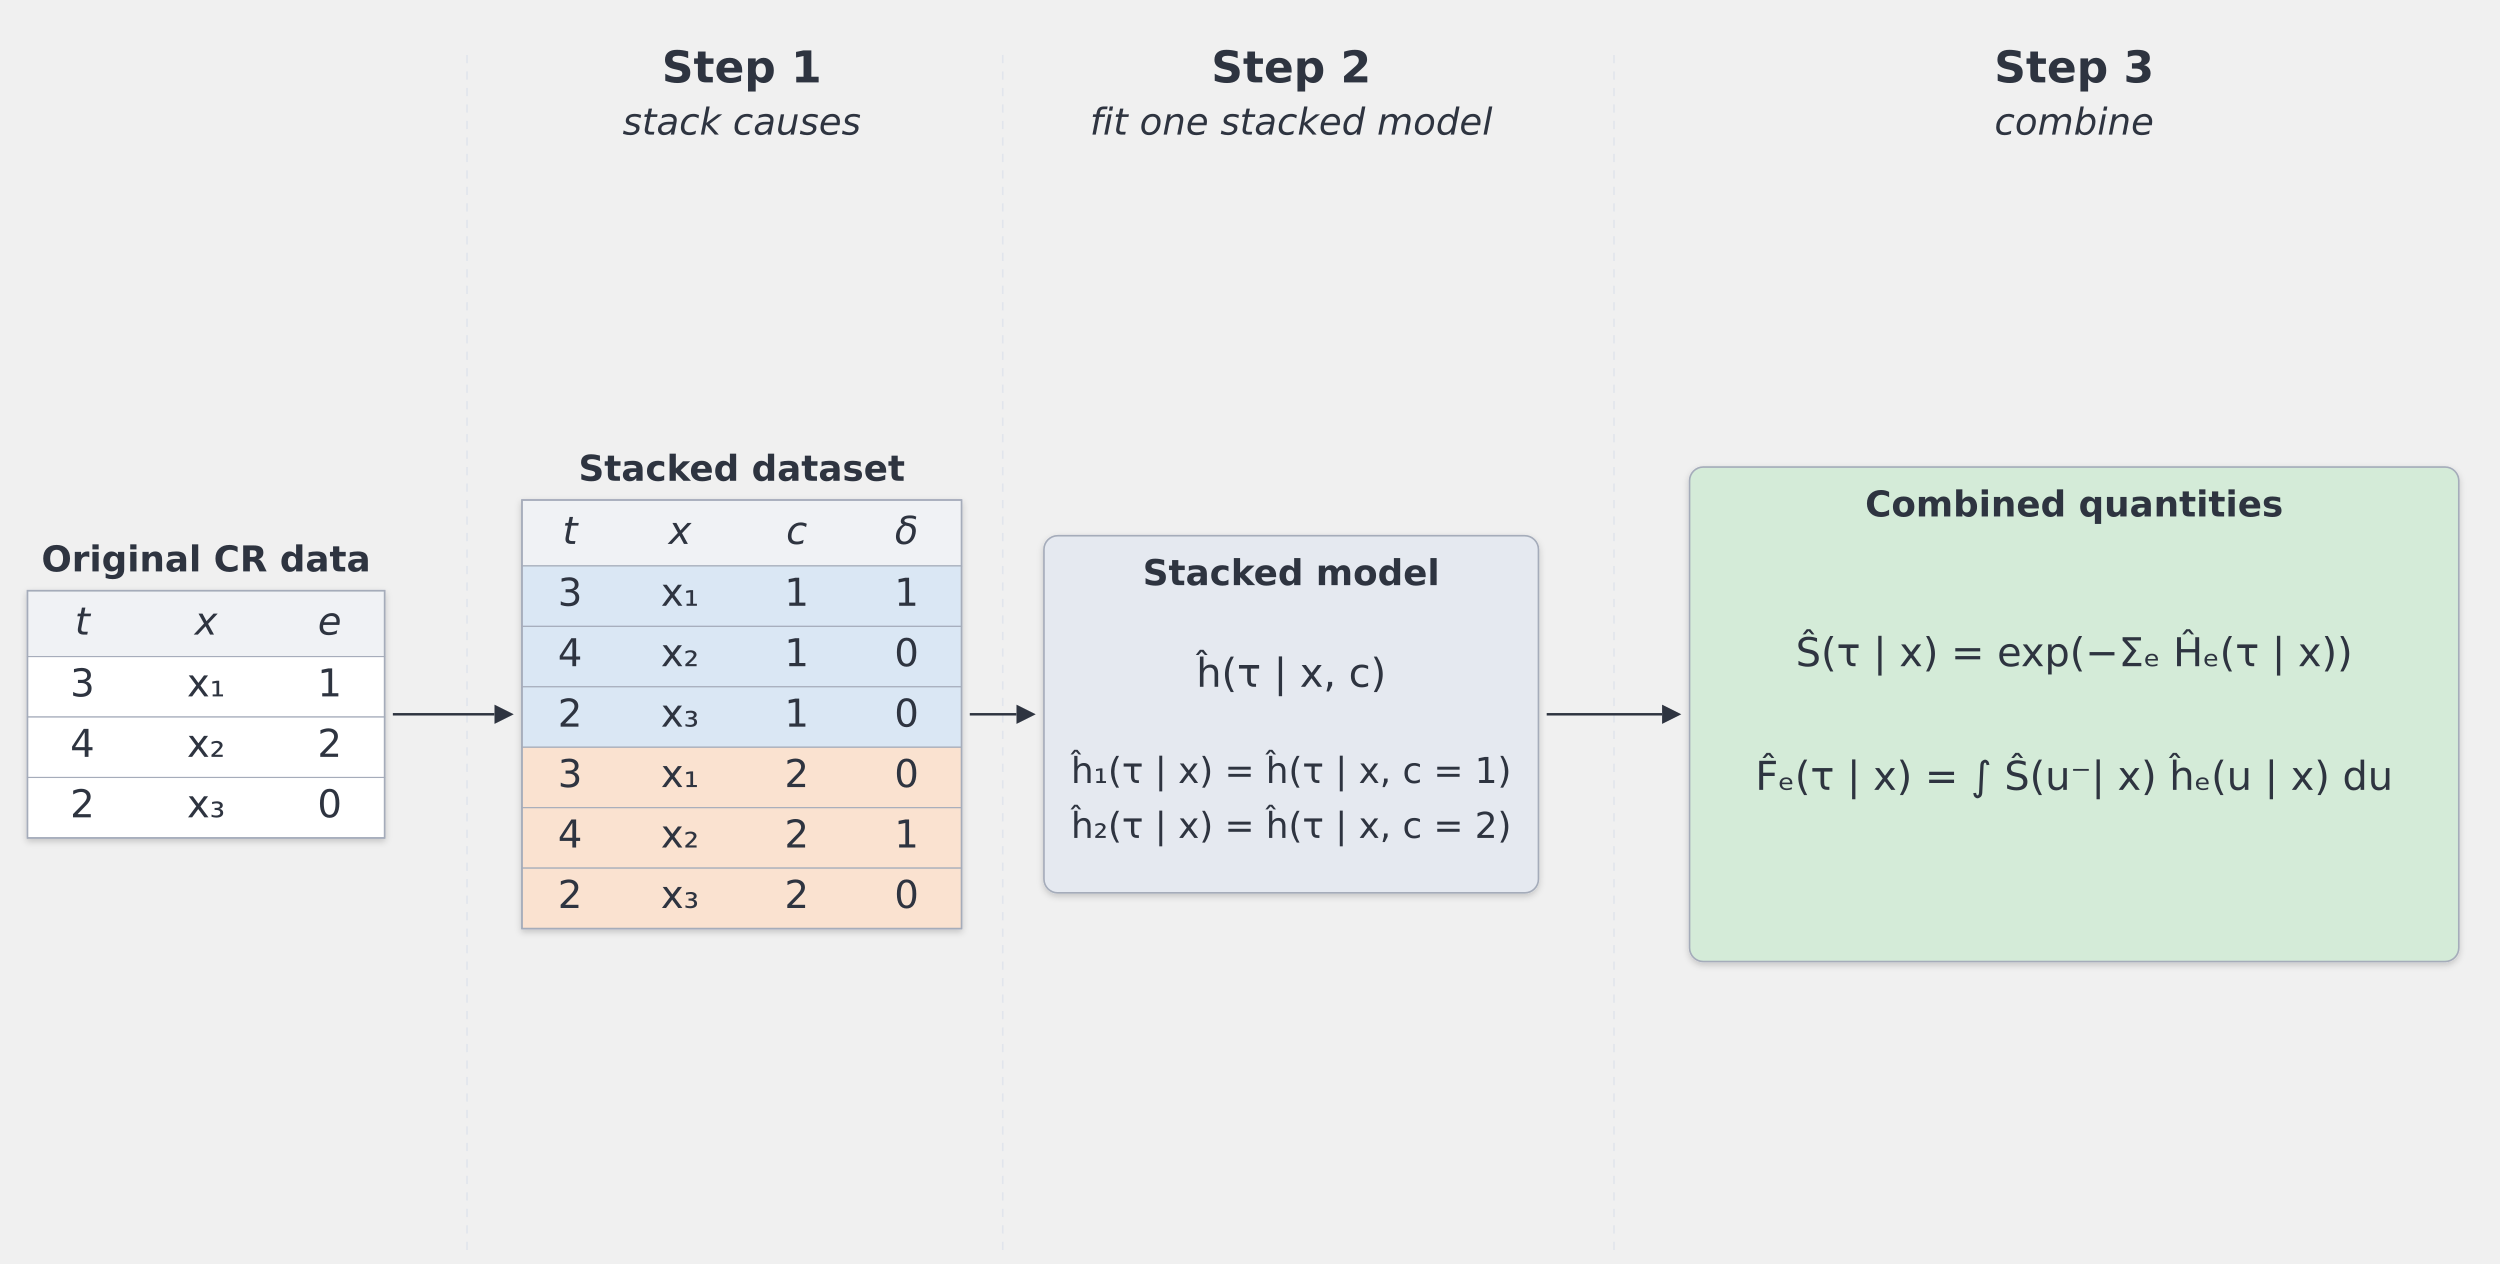
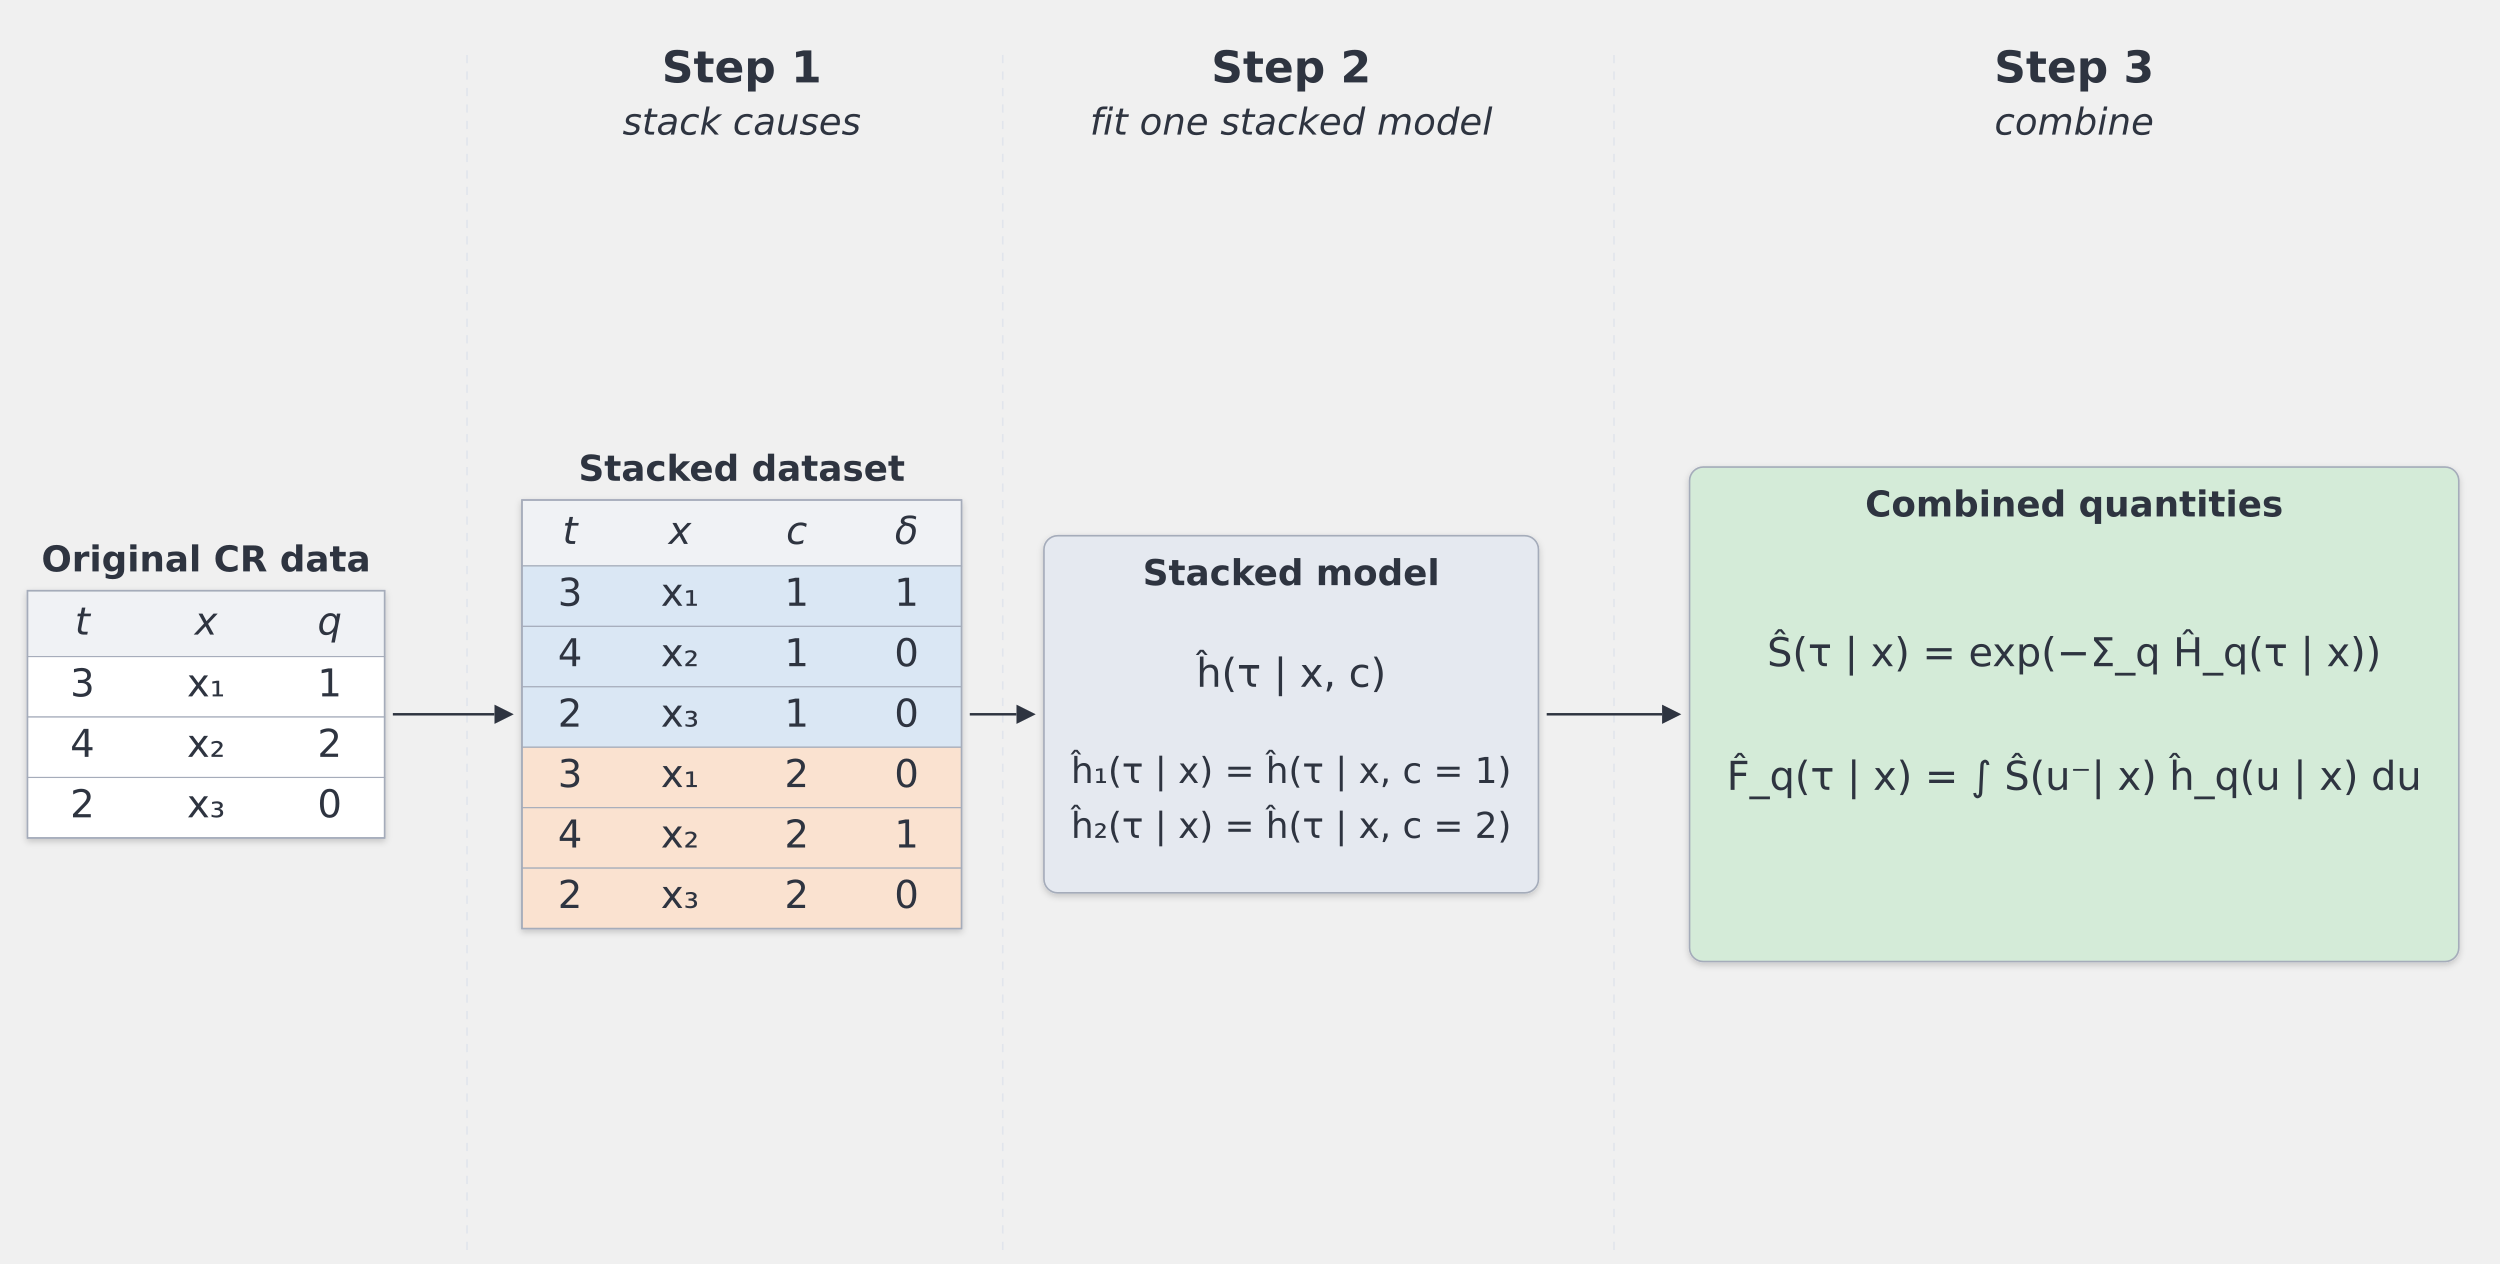
<svg xmlns="http://www.w3.org/2000/svg" viewBox="0 0 1820 920" width="1820" height="920" font-family="DejaVu Sans">
  <defs>
    <filter id="ds" x="-20%" y="-20%" width="140%" height="140%">
      <feDropShadow dx="0" dy="2" stdDeviation="2.2" flood-opacity="0.18" />
    </filter>
  </defs>
  <line x1="340" y1="40" x2="340" y2="910" stroke="#E1E5EC" stroke-width="1.2" stroke-dasharray="6 6" />
  <line x1="730" y1="40" x2="730" y2="910" stroke="#E1E5EC" stroke-width="1.2" stroke-dasharray="6 6" />
  <line x1="1175" y1="40" x2="1175" y2="910" stroke="#E1E5EC" stroke-width="1.2" stroke-dasharray="6 6" />
  <text x="540" y="60" text-anchor="middle" font-size="32" font-weight="700" fill="#2E3440">Step 1</text>
  <text x="540" y="98" text-anchor="middle" font-size="27" font-style="italic" fill="#2E3440">stack causes</text>
  <text x="940" y="60" text-anchor="middle" font-size="32" font-weight="700" fill="#2E3440">Step 2</text>
  <text x="940" y="98" text-anchor="middle" font-size="27" font-style="italic" fill="#2E3440">fit one stacked model</text>
  <text x="1510" y="60" text-anchor="middle" font-size="32" font-weight="700" fill="#2E3440">Step 3</text>
  <text x="1510" y="98" text-anchor="middle" font-size="27" font-style="italic" fill="#2E3440">combine</text>
  <text x="150" y="416" text-anchor="middle" font-size="26" font-weight="600" fill="#2E3440">Original CR data</text>
  <g filter="url(#ds)">
    <rect x="20" y="430" width="260" height="48" fill="#F0F2F5" stroke="#A5ACBA" stroke-width="0.8" />
    <rect x="20" y="478" width="260" height="44" fill="#FFFFFF" stroke="#A5ACBA" stroke-width="0.8" />
    <rect x="20" y="522" width="260" height="44" fill="#FFFFFF" stroke="#A5ACBA" stroke-width="0.8" />
    <rect x="20" y="566" width="260" height="44" fill="#FFFFFF" stroke="#A5ACBA" stroke-width="0.8" />
    <rect x="20" y="430" width="260" height="180" fill="none" stroke="#A5ACBA" stroke-width="1.2" />
  </g>
  <text x="60" y="462" text-anchor="middle" font-size="28" font-style="italic" fill="#2E3440">t</text>
  <text x="150" y="462" text-anchor="middle" font-size="28" font-style="italic" fill="#2E3440">x</text>
-   <text x="240" y="462" text-anchor="middle" font-size="28" font-style="italic" fill="#2E3440">e</text>
+   <text x="240" y="462" text-anchor="middle" font-size="28" font-style="italic" fill="#2E3440">q</text>
  <text x="60" y="507" text-anchor="middle" font-size="28" fill="#2E3440">3</text>
  <text x="150" y="507" text-anchor="middle" font-size="28" fill="#2E3440">x₁</text>
  <text x="240" y="507" text-anchor="middle" font-size="28" fill="#2E3440">1</text>
  <text x="60" y="551" text-anchor="middle" font-size="28" fill="#2E3440">4</text>
  <text x="150" y="551" text-anchor="middle" font-size="28" fill="#2E3440">x₂</text>
  <text x="240" y="551" text-anchor="middle" font-size="28" fill="#2E3440">2</text>
  <text x="60" y="595" text-anchor="middle" font-size="28" fill="#2E3440">2</text>
  <text x="150" y="595" text-anchor="middle" font-size="28" fill="#2E3440">x₃</text>
  <text x="240" y="595" text-anchor="middle" font-size="28" fill="#2E3440">0</text>
  <text x="540" y="350" text-anchor="middle" font-size="26" font-weight="600" fill="#2E3440">Stacked dataset</text>
  <g filter="url(#ds)">
    <rect x="380" y="364" width="320" height="48" fill="#F0F2F5" stroke="#A5ACBA" stroke-width="0.8" />
    <rect x="380" y="412" width="320" height="44" fill="#DAE7F4" stroke="#A5ACBA" stroke-width="0.8" />
    <rect x="380" y="456" width="320" height="44" fill="#DAE7F4" stroke="#A5ACBA" stroke-width="0.8" />
    <rect x="380" y="500" width="320" height="44" fill="#DAE7F4" stroke="#A5ACBA" stroke-width="0.8" />
    <rect x="380" y="544" width="320" height="44" fill="#FAE2D0" stroke="#A5ACBA" stroke-width="0.8" />
    <rect x="380" y="588" width="320" height="44" fill="#FAE2D0" stroke="#A5ACBA" stroke-width="0.8" />
    <rect x="380" y="632" width="320" height="44" fill="#FAE2D0" stroke="#A5ACBA" stroke-width="0.8" />
    <rect x="380" y="364" width="320" height="312" fill="none" stroke="#A5ACBA" stroke-width="1.2" />
  </g>
  <text x="415" y="396" text-anchor="middle" font-size="28" font-style="italic" fill="#2E3440">t</text>
  <text x="495" y="396" text-anchor="middle" font-size="28" font-style="italic" fill="#2E3440">x</text>
  <text x="580" y="396" text-anchor="middle" font-size="28" font-style="italic" fill="#2E3440">c</text>
  <text x="660" y="396" text-anchor="middle" font-size="28" font-style="italic" fill="#2E3440">δ</text>
  <text x="415" y="441" text-anchor="middle" font-size="28" fill="#2E3440">3</text>
  <text x="495" y="441" text-anchor="middle" font-size="28" fill="#2E3440">x₁</text>
  <text x="580" y="441" text-anchor="middle" font-size="28" fill="#2E3440">1</text>
  <text x="660" y="441" text-anchor="middle" font-size="28" fill="#2E3440">1</text>
  <text x="415" y="485" text-anchor="middle" font-size="28" fill="#2E3440">4</text>
  <text x="495" y="485" text-anchor="middle" font-size="28" fill="#2E3440">x₂</text>
  <text x="580" y="485" text-anchor="middle" font-size="28" fill="#2E3440">1</text>
  <text x="660" y="485" text-anchor="middle" font-size="28" fill="#2E3440">0</text>
  <text x="415" y="529" text-anchor="middle" font-size="28" fill="#2E3440">2</text>
  <text x="495" y="529" text-anchor="middle" font-size="28" fill="#2E3440">x₃</text>
  <text x="580" y="529" text-anchor="middle" font-size="28" fill="#2E3440">1</text>
  <text x="660" y="529" text-anchor="middle" font-size="28" fill="#2E3440">0</text>
  <text x="415" y="573" text-anchor="middle" font-size="28" fill="#2E3440">3</text>
  <text x="495" y="573" text-anchor="middle" font-size="28" fill="#2E3440">x₁</text>
  <text x="580" y="573" text-anchor="middle" font-size="28" fill="#2E3440">2</text>
  <text x="660" y="573" text-anchor="middle" font-size="28" fill="#2E3440">0</text>
  <text x="415" y="617" text-anchor="middle" font-size="28" fill="#2E3440">4</text>
  <text x="495" y="617" text-anchor="middle" font-size="28" fill="#2E3440">x₂</text>
  <text x="580" y="617" text-anchor="middle" font-size="28" fill="#2E3440">2</text>
  <text x="660" y="617" text-anchor="middle" font-size="28" fill="#2E3440">1</text>
  <text x="415" y="661" text-anchor="middle" font-size="28" fill="#2E3440">2</text>
  <text x="495" y="661" text-anchor="middle" font-size="28" fill="#2E3440">x₃</text>
  <text x="580" y="661" text-anchor="middle" font-size="28" fill="#2E3440">2</text>
  <text x="660" y="661" text-anchor="middle" font-size="28" fill="#2E3440">0</text>
  <g filter="url(#ds)">
    <rect x="760" y="390" width="360" height="260" rx="10" ry="10" fill="#E5E9F0" stroke="#A5ACBA" stroke-width="1.2" />
  </g>
  <text x="940" y="426" text-anchor="middle" font-size="26" font-weight="600" fill="#2E3440">Stacked model</text>
  <text x="940" y="500" text-anchor="middle" font-size="29" fill="#2E3440">ĥ(τ | x, c)</text>
  <text x="940" y="570" text-anchor="middle" font-size="26" fill="#2E3440">ĥ₁(τ | x) = ĥ(τ | x, c = 1)</text>
  <text x="940" y="610" text-anchor="middle" font-size="26" fill="#2E3440">ĥ₂(τ | x) = ĥ(τ | x, c = 2)</text>
  <g filter="url(#ds)">
    <rect x="1230" y="340" width="560" height="360" rx="10" ry="10" fill="#D4EBD8" stroke="#A5ACBA" stroke-width="1.2" />
  </g>
  <text x="1510" y="376" text-anchor="middle" font-size="26" font-weight="600" fill="#2E3440">Combined quantities</text>
-   <text x="1510" y="485" text-anchor="middle" font-size="29" fill="#2E3440">Ŝ(τ | x) = exp(−Σₑ Ĥₑ(τ | x))</text>
-   <text x="1510" y="575" text-anchor="middle" font-size="29" fill="#2E3440">F̂ₑ(τ | x) = ∫ Ŝ(u⁻| x) ĥₑ(u | x) du</text>
+   <text x="1510" y="485" text-anchor="middle" font-size="29" fill="#2E3440">Ŝ(τ | x) = exp(−Σ_q Ĥ_q(τ | x))</text>
+   <text x="1510" y="575" text-anchor="middle" font-size="29" fill="#2E3440">F̂_q(τ | x) = ∫ Ŝ(u⁻| x) ĥ_q(u | x) du</text>
  <line x1="286" y1="520" x2="360" y2="520" stroke="#2E3440" stroke-width="1.8" />
  <polygon points="374,520 360,513 360,527" fill="#2E3440" />
  <line x1="706" y1="520" x2="740" y2="520" stroke="#2E3440" stroke-width="1.8" />
  <polygon points="754,520 740,513 740,527" fill="#2E3440" />
  <line x1="1126" y1="520" x2="1210" y2="520" stroke="#2E3440" stroke-width="1.8" />
  <polygon points="1224,520 1210,513 1210,527" fill="#2E3440" />
</svg>
